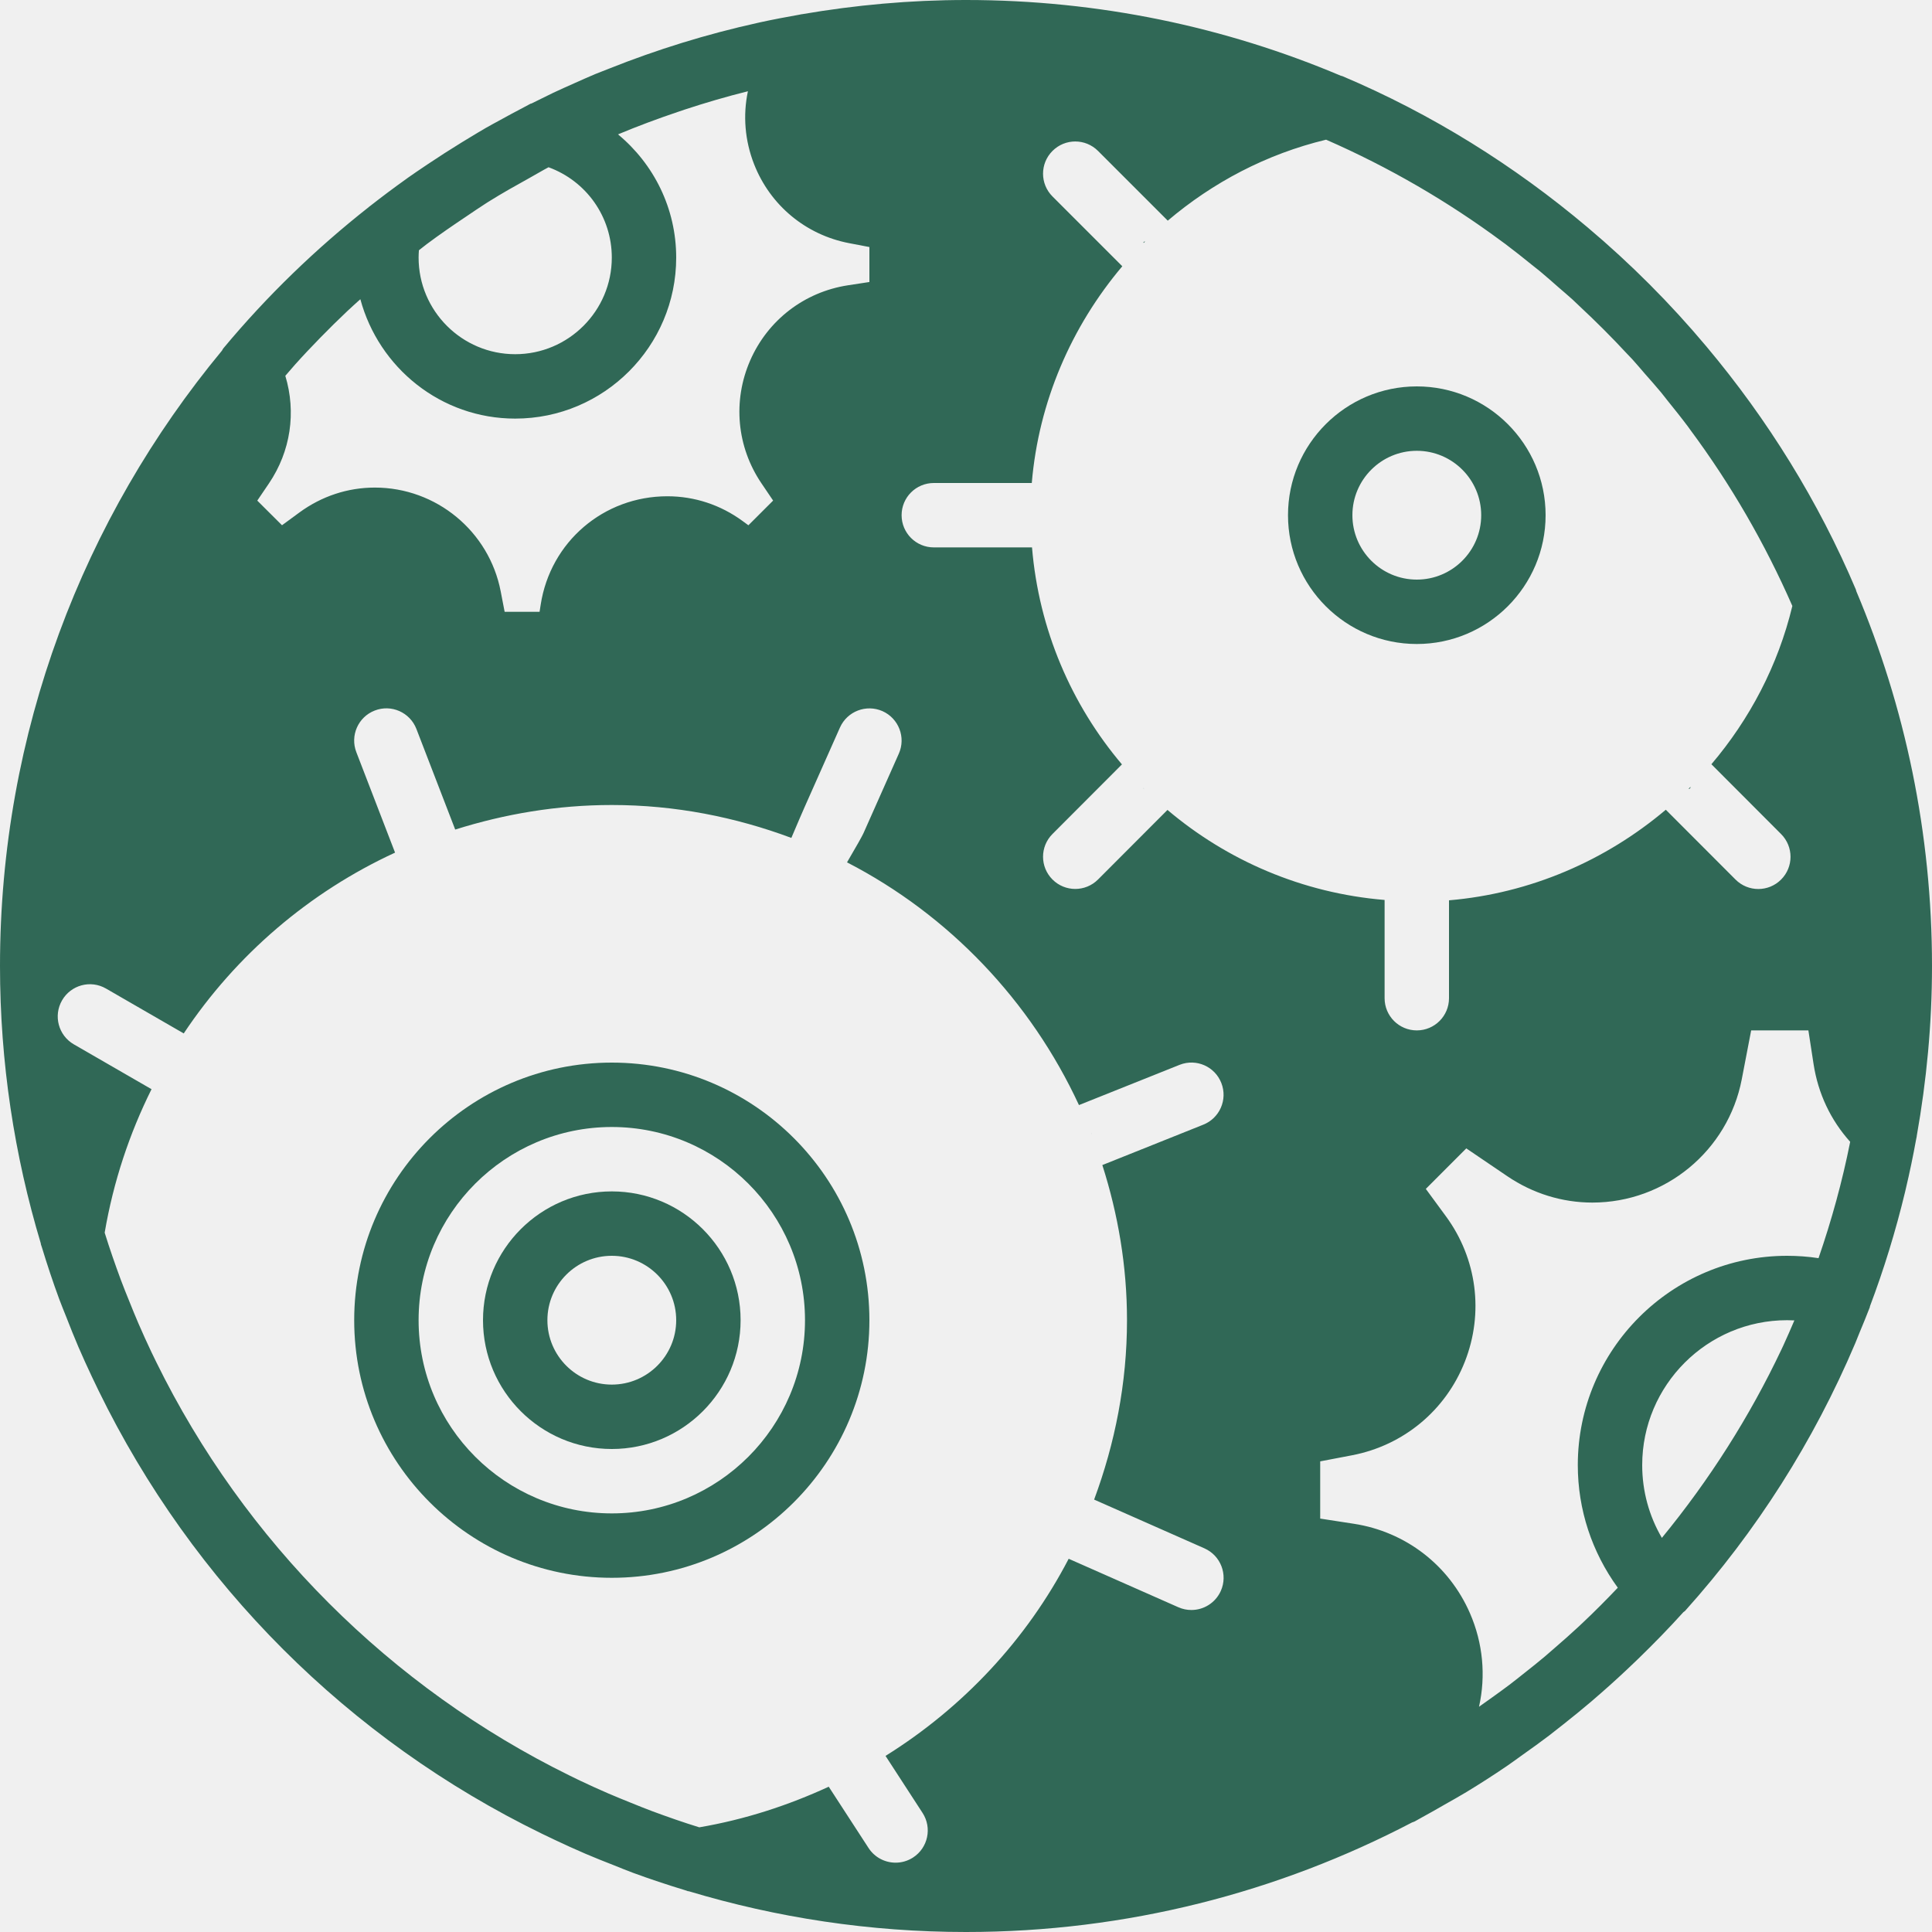
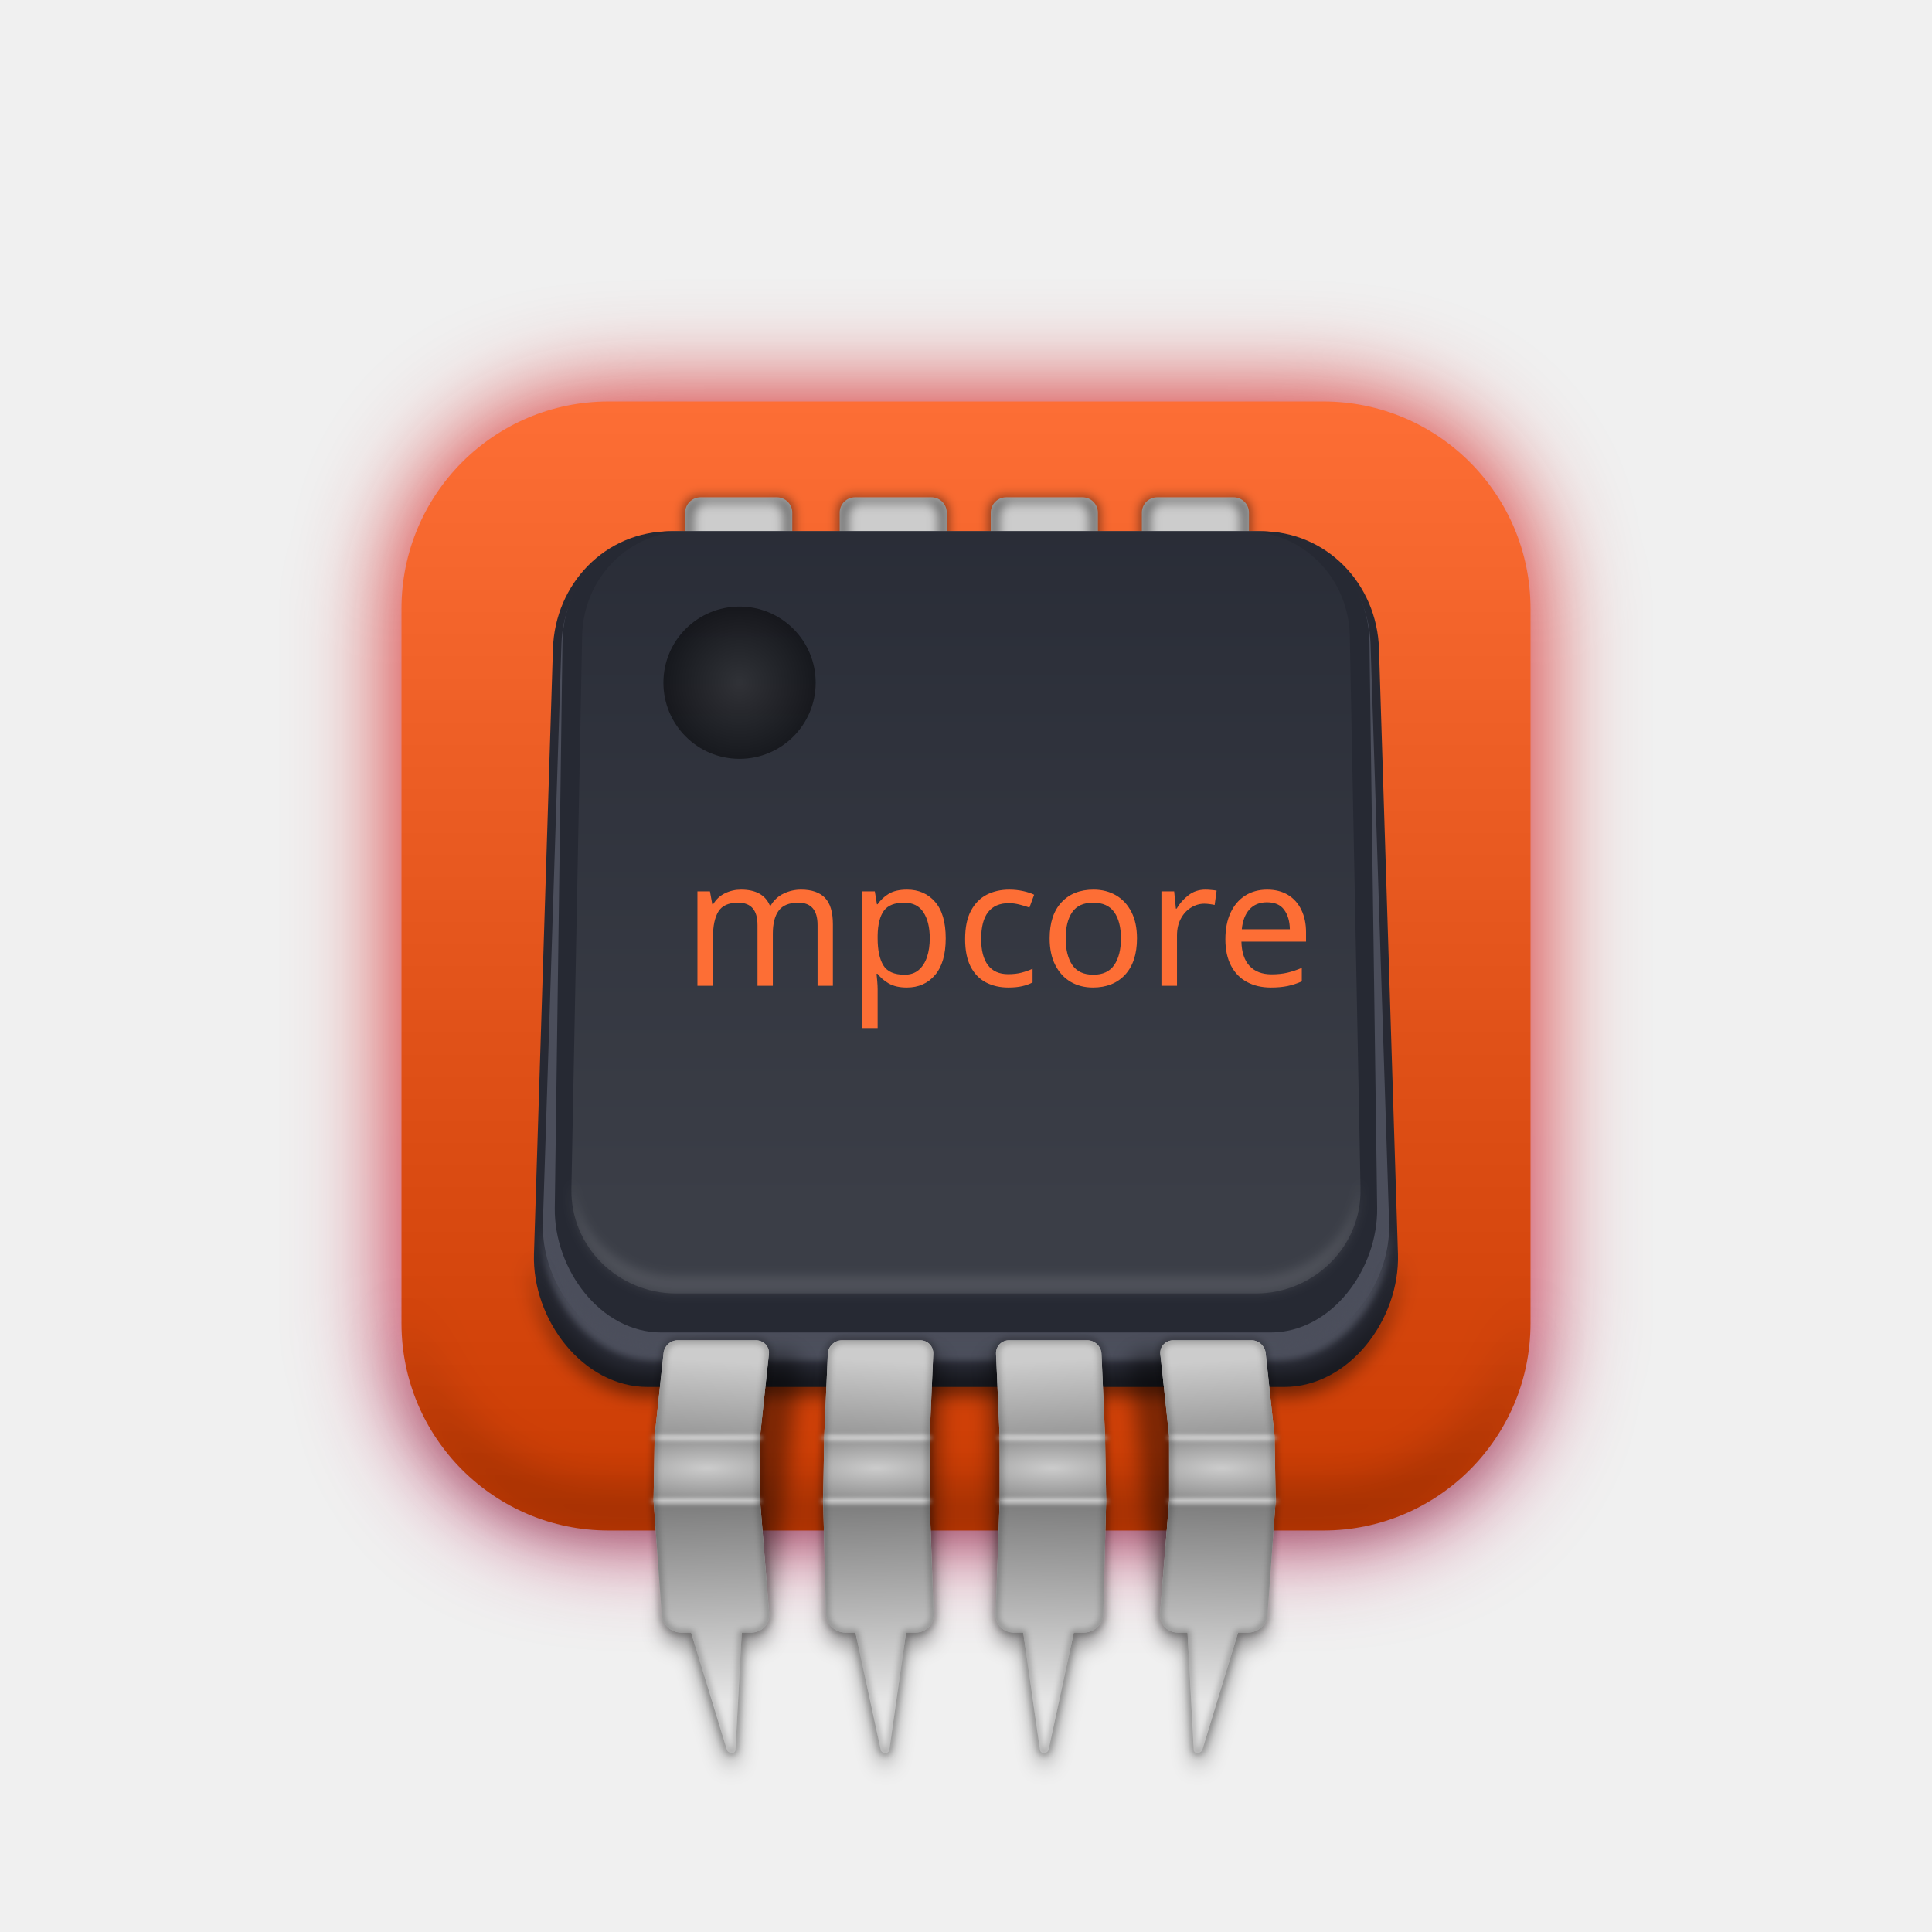
- <svg xmlns="http://www.w3.org/2000/svg" width="60" height="60">
-   <g>
-     <rect fill="none" id="canvas_background" height="62" width="62" y="-1" x="-1" />
+ <svg xmlns="http://www.w3.org/2000/svg" xmlns:xlink="http://www.w3.org/1999/xlink" height="512" viewBox="0 0 384 384" width="512">
+   <defs>
+     <linearGradient gradientUnits="userSpaceOnUse" x1="191.998" y1="79.798" x2="191.998" y2="304.198" id="gradient-0">
+       <stop offset="0" style="stop-color: rgba(253, 110, 53, 1)" />
+       <stop offset="1" style="stop-color: rgba(202, 59, 2, 1)" />
+     </linearGradient>
+   </defs>
+   <linearGradient id="a">
+     <stop offset="0" stop-color="#ccc" />
+     <stop offset="1" stop-color="#999" />
+   </linearGradient>
+   <linearGradient id="b">
+     <stop offset="0" stop-color="#ccc" />
+     <stop offset="1" stop-color="#808080" />
+   </linearGradient>
+   <linearGradient id="c">
+     <stop offset="0" stop-color="#e6e6e6" />
+     <stop offset="1" stop-color="#808080" />
+   </linearGradient>
+   <linearGradient id="d" gradientUnits="userSpaceOnUse" x1="192.761" x2="192.761" y1="290.499" y2="204.071">
+     <stop offset="0" stop-color="#b8174c" />
+     <stop offset="1" stop-color="#d41919" />
+   </linearGradient>
+   <filter id="e" color-interpolation-filters="sRGB" height="1.51" width="1.111" x="-.055" y="-.255">
+     <feGaussianBlur stdDeviation="6.899" />
+   </filter>
+   <filter id="f" color-interpolation-filters="sRGB" height="1.213" width="1.031" x="-.015" y="-.106">
+     <feGaussianBlur stdDeviation="2.842" />
+   </filter>
+   <filter id="g" color-interpolation-filters="sRGB" height="1.123" width="1.019" x="-.01" y="-.061">
+     <feGaussianBlur stdDeviation="1.432" />
+   </filter>
+   <filter id="h" color-interpolation-filters="sRGB" height="1.364" width="1.057" x="-.028" y="-.182">
+     <feGaussianBlur stdDeviation="5.727" />
+   </filter>
+   <radialGradient id="i" cx="146.979" cy="135.694" gradientUnits="userSpaceOnUse" r="15.131">
+     <stop offset="0" stop-color="#333" />
+     <stop offset="1" />
+   </radialGradient>
+   <linearGradient id="j" gradientUnits="userSpaceOnUse" x1="187.276" x2="187.276" y1="239.744" y2="104.631">
+     <stop offset="0" stop-color="#fff" />
+     <stop offset="1" stop-color="#4c4f5c" />
+   </linearGradient>
+   <filter id="k" color-interpolation-filters="sRGB" height="1.216" width="1.216" x="-.108" y="-.108">
+     <feGaussianBlur stdDeviation="10.098" />
+   </filter>
+   <filter id="l" color-interpolation-filters="sRGB" height="1.371" width="1.237" x="-.118" y="-.186">
+     <feGaussianBlur stdDeviation="1.097" />
+   </filter>
+   <linearGradient id="m" gradientUnits="userSpaceOnUse" x1="207.944" x2="208.919" y1="338.081" y2="299.845" xlink:href="#c" />
+   <radialGradient id="n" cx="198.69" cy="270.6" gradientTransform="matrix(3.568 .00000008 .03147 .9666 -508.28 30.237)" gradientUnits="userSpaceOnUse" r="8.339" xlink:href="#b" />
+   <linearGradient id="o" gradientTransform="matrix(1.2752 0 .055326 1.274 -52.835 -53.159)" gradientUnits="userSpaceOnUse" x1="193.26" x2="193.92" y1="254.04" y2="265.75" xlink:href="#a" />
+   <filter id="p" color-interpolation-filters="sRGB" height="2.754" width="1.111" x="-.056" y="-.877">
+     <feGaussianBlur stdDeviation=".406" />
+   </filter>
+   <radialGradient id="q" cx="198.69" cy="270.6" gradientTransform="matrix(3.568 .00000008 .03147 .9666 -474.59 30.237)" gradientUnits="userSpaceOnUse" r="8.339" xlink:href="#b" />
+   <linearGradient id="r" gradientTransform="matrix(1.2752 0 .055326 1.274 -19.14 -53.159)" gradientUnits="userSpaceOnUse" x1="193.26" x2="193.92" y1="254.04" y2="265.75" xlink:href="#a" />
+   <linearGradient id="s" gradientUnits="userSpaceOnUse" x1="241.639" x2="242.614" y1="338.081" y2="299.845" xlink:href="#c" />
+   <radialGradient id="t" cx="198.69" cy="270.6" gradientTransform="matrix(-3.568 .00000008 -.03147 .9666 891.74 30.237)" gradientUnits="userSpaceOnUse" r="8.339" xlink:href="#b" />
+   <linearGradient id="u" gradientTransform="matrix(-1.2752 0 -.055326 1.274 436.29 -53.159)" gradientUnits="userSpaceOnUse" x1="193.26" x2="193.92" y1="254.04" y2="265.75" xlink:href="#a" />
+   <linearGradient id="v" gradientTransform="matrix(-.95639 0 0 .95639 436.29 -53.159)" gradientUnits="userSpaceOnUse" x1="272.67" x2="273.69" y1="409.08" y2="369.1" xlink:href="#c" />
+   <radialGradient id="w" cx="198.69" cy="270.6" gradientTransform="matrix(-3.568 .00000008 -.03147 .9666 858.04 30.237)" gradientUnits="userSpaceOnUse" r="8.339" xlink:href="#b" />
+   <linearGradient id="x" gradientTransform="matrix(-1.2752 0 -.055326 1.274 402.6 -53.159)" gradientUnits="userSpaceOnUse" x1="193.26" x2="193.92" y1="254.04" y2="265.75" xlink:href="#a" />
+   <linearGradient id="y" gradientTransform="matrix(-.95639 0 0 .95639 402.6 -53.159)" gradientUnits="userSpaceOnUse" x1="272.67" x2="273.69" y1="409.08" y2="369.1" xlink:href="#c" />
+   <filter id="z" color-interpolation-filters="sRGB" height="1.118" width="1.356" x="-.178" y="-.059">
+     <feGaussianBlur stdDeviation="2.117" />
+   </filter>
+   <filter id="A" color-interpolation-filters="sRGB" height="1.118" width="1.426" x="-.213" y="-.059">
+     <feGaussianBlur stdDeviation="2.117" />
+   </filter>
+   <filter id="B" color-interpolation-filters="sRGB" height="1.04" width="1.027" x="-.013" y="-.02">
+     <feGaussianBlur stdDeviation=".917" />
+   </filter>
+   <rect fill="url(#d)" filter="url(#k)" height="224.4" rx="41.174" stroke-width=".71" width="224.4" x="79.798" y="79.798" />
+   <rect height="224.4" rx="41.174" stroke-width=".71" width="224.4" x="79.798" y="79.798" style="fill: url(#gradient-0);" />
+   <path d="m106.4 340.71v10c0 30.414 24.485 54.898 54.898 54.898h189.41c30.414 0 54.898-24.485 54.898-54.898v-10c0 30.414-24.485 54.898-54.898 54.898h-189.41c-30.414 0-54.898-24.485-54.898-54.898z" filter="url(#e)" opacity=".3" stroke-width=".946" transform="scale(.75)" />
+   <rect fill="#ccc" height="13.571" rx="3.054" stroke-width=".956" width="21.293" x="136.18" y="98.84" />
+   <path d="m-281.87 97.314c-1.769 0-3.193 1.424-3.193 3.193v7.803c0 1.769 1.424 3.195 3.193 3.195h15.877c1.769 0 3.193-1.426 3.193-3.195v-7.803c0-1.769-1.424-3.193-3.193-3.193zm1.402 1.254h13.07c1.456 0 2.629 1.172 2.629 2.629v6.424c0 1.456-1.172 2.629-2.629 2.629h-13.07c-1.456 0-2.629-1.172-2.629-2.629v-6.424c0-1.456 1.172-2.629 2.629-2.629z" filter="url(#l)" opacity=".509" transform="matrix(.98513 0 0 .98513 416.68 2.7678)" />
+   <rect fill="#ccc" height="13.571" rx="3.054" stroke-width=".956" width="21.293" x="166.89" y="98.84" />
+   <path d="m-281.87 97.314c-1.769 0-3.193 1.424-3.193 3.193v7.803c0 1.769 1.424 3.195 3.193 3.195h15.877c1.769 0 3.193-1.426 3.193-3.195v-7.803c0-1.769-1.424-3.193-3.193-3.193zm1.402 1.254h13.07c1.456 0 2.629 1.172 2.629 2.629v6.424c0 1.456-1.172 2.629-2.629 2.629h-13.07c-1.456 0-2.629-1.172-2.629-2.629v-6.424c0-1.456 1.172-2.629 2.629-2.629z" filter="url(#l)" opacity=".509" transform="matrix(.98513 0 0 .98513 447.39 2.7678)" />
+   <rect fill="#ccc" height="13.571" rx="3.054" stroke-width=".956" width="21.293" x="196.92" y="98.84" />
+   <path d="m-281.87 97.314c-1.769 0-3.193 1.424-3.193 3.193v7.803c0 1.769 1.424 3.195 3.193 3.195h15.877c1.769 0 3.193-1.426 3.193-3.195v-7.803c0-1.769-1.424-3.193-3.193-3.193zm1.402 1.254h13.07c1.456 0 2.629 1.172 2.629 2.629v6.424c0 1.456-1.172 2.629-2.629 2.629h-13.07c-1.456 0-2.629-1.172-2.629-2.629v-6.424c0-1.456 1.172-2.629 2.629-2.629z" filter="url(#l)" opacity=".509" transform="matrix(.98513 0 0 .98513 477.42 2.7678)" />
+   <rect fill="#ccc" height="13.571" rx="3.054" stroke-width=".956" width="21.293" x="226.95" y="98.84" />
+   <path d="m-281.87 97.314c-1.769 0-3.193 1.424-3.193 3.193v7.803c0 1.769 1.424 3.195 3.193 3.195h15.877c1.769 0 3.193-1.426 3.193-3.195v-7.803c0-1.769-1.424-3.193-3.193-3.193zm1.402 1.254h13.07c1.456 0 2.629 1.172 2.629 2.629v6.424c0 1.456-1.172 2.629-2.629 2.629h-13.07c-1.456 0-2.629-1.172-2.629-2.629v-6.424c0-1.456 1.172-2.629 2.629-2.629z" filter="url(#l)" opacity=".509" transform="matrix(.98513 0 0 .98513 507.45 2.7678)" />
+   <g fill-opacity=".996">
+     <path d="m133.28 105.59h117.43c12.951 0 22.972 10.433 23.377 23.377l3.769 120.29c.406 12.945-9.667 26.416-22.618 26.416h-126.49c-12.951 0-23.024-13.471-22.618-26.416l3.769-120.29c.406-12.945 10.426-23.377 23.377-23.377z" fill="#272a34" stroke-width=".399" />
+     <path d="m134.49 105.59h115.02c12.685 0 22.5 9.984 22.898 22.371l3.692 115.11c.397 12.388-9.468 25.279-22.154 25.279h-123.89c-12.685 0-22.551-12.891-22.154-25.279l3.692-115.11c.397-12.388 10.212-22.371 22.898-22.371z" fill="#4c4f5c" stroke-width=".386" />
+     <path d="m133.69 105.59h116.61c12.126 0 21.723 9.763 21.888 21.888l1.532 112.63c.165 12.125-9.051 24.733-21.177 24.733h-121.1c-12.126 0-21.342-12.608-21.177-24.733l1.532-112.63c.165-12.125 9.762-21.888 21.888-21.888z" fill="#272a34" stroke-width=".374" />
  </g>
-   <g>
-     <g id="svg_1">
-       <path fill="#306856" id="svg_2" d="m19,45c2.206,0 4,-1.794 4,-4s-1.794,-4 -4,-4s-4,1.794 -4,4s1.794,4 4,4zm0,-6c1.103,0 2,0.897 2,2s-0.897,2 -2,2s-2,-0.897 -2,-2s0.897,-2 2,-2z" />
-       <path fill="#306856" id="svg_3" d="m44,12c-2.206,0 -4,1.794 -4,4s1.794,4 4,4s4,-1.794 4,-4s-1.794,-4 -4,-4zm0,6c-1.103,0 -2,-0.897 -2,-2s0.897,-2 2,-2s2,0.897 2,2s-0.897,2 -2,2z" />
-       <path fill="#306856" id="svg_4" d="m19,49c4.411,0 8,-3.589 8,-8s-3.589,-8 -8,-8s-8,3.589 -8,8s3.589,8 8,8zm0,-14c3.309,0 6,2.691 6,6s-2.691,6 -6,6s-6,-2.691 -6,-6s2.691,-6 6,-6z" />
-       <g id="svg_5">
-         <g id="svg_6">
-           <g id="svg_7">
-             <path fill="#306856" id="svg_8" d="m35.529,24.491c-0.007,-0.007 -0.013,-0.013 -0.02,-0.02c0.003,0.004 0.002,0.011 0.005,0.014s0.011,0.003 0.015,0.006z" />
-             <path fill="#306856" id="svg_9" d="m35.516,7.546c0.016,-0.016 0.032,-0.032 0.048,-0.047c-0.016,0.006 -0.038,0.005 -0.049,0.016c-0.005,0.005 0.002,0.022 0.001,0.031z" />
-             <path fill="#306856" id="svg_10" d="m52.503,24.434c-0.023,0.023 -0.045,0.046 -0.068,0.068c0.016,-0.006 0.039,-0.006 0.05,-0.017c0.012,-0.011 0.012,-0.034 0.018,-0.051z" />
-             <path fill="#306856" id="svg_11" d="m57.649,18.36c-0.006,-0.016 -0.006,-0.034 -0.013,-0.05c-1.161,-2.74 -2.739,-5.284 -4.643,-7.551c-1.12,-1.336 -2.354,-2.572 -3.686,-3.695c-2.284,-1.929 -4.85,-3.528 -7.617,-4.699c-0.015,-0.007 -0.032,-0.007 -0.048,-0.012c-3.581,-1.515 -7.516,-2.353 -11.642,-2.353c-1.738,0 -3.44,0.157 -5.098,0.442c-0.003,0 -0.006,0 -0.008,0c-0.028,0.005 -0.056,0.012 -0.085,0.017c-0.405,0.071 -0.808,0.148 -1.207,0.235c-0.023,0.005 -0.047,0.011 -0.07,0.016c-1.591,0.351 -3.134,0.83 -4.621,1.423c-0.142,0.056 -0.286,0.11 -0.427,0.168c-0.22,0.092 -0.436,0.19 -0.654,0.287c-0.22,0.098 -0.44,0.195 -0.657,0.298c-0.171,0.082 -0.34,0.167 -0.51,0.251c-0.05,0.025 -0.1,0.049 -0.15,0.074c-0.013,0.006 -0.028,0.006 -0.041,0.012c-0.059,0.03 -0.116,0.064 -0.175,0.094c-0.142,0.073 -0.282,0.149 -0.422,0.224c-0.122,0.065 -0.243,0.132 -0.364,0.199c-0.142,0.078 -0.285,0.153 -0.425,0.234c-0.169,0.097 -0.334,0.199 -0.501,0.299c-0.083,0.05 -0.167,0.101 -0.25,0.152c-0.35,0.215 -0.696,0.437 -1.038,0.666c-0.033,0.022 -0.066,0.044 -0.098,0.066c-0.179,0.121 -0.359,0.241 -0.535,0.366c-0.021,0.015 -0.04,0.03 -0.061,0.045c-0.376,0.268 -0.745,0.545 -1.109,0.83c-0.011,0.009 -0.023,0.017 -0.034,0.025c-0.002,0.002 -0.004,0.005 -0.006,0.007c-1.644,1.293 -3.162,2.759 -4.518,4.388c-0.018,0.021 -0.027,0.047 -0.042,0.07c-4.303,5.194 -6.894,11.856 -6.894,19.112c0,2.995 0.447,5.887 1.268,8.618c0.002,0.007 -0.001,0.015 0.001,0.022c0.01,0.032 0.022,0.062 0.031,0.094c0.166,0.544 0.344,1.083 0.54,1.613c0.069,0.189 0.148,0.373 0.221,0.56c0.121,0.31 0.243,0.619 0.374,0.923c0.134,0.313 0.276,0.62 0.42,0.927c0.068,0.143 0.135,0.286 0.205,0.427c2.928,6.002 7.763,10.836 13.766,13.762c0.134,0.066 0.27,0.13 0.405,0.194c0.313,0.147 0.627,0.292 0.946,0.428c0.29,0.125 0.584,0.24 0.879,0.356c0.201,0.079 0.399,0.164 0.603,0.238c0.525,0.193 1.059,0.37 1.597,0.534c0.035,0.011 0.068,0.024 0.104,0.035c0.012,0.004 0.025,0.002 0.037,0.005c2.727,0.819 5.614,1.264 8.603,1.264c4.995,0 9.705,-1.234 13.852,-3.402c0.027,-0.011 0.055,-0.017 0.082,-0.031c0.073,-0.038 0.141,-0.082 0.214,-0.12c0.243,-0.131 0.481,-0.269 0.72,-0.406c0.224,-0.128 0.451,-0.252 0.671,-0.386c0.422,-0.256 0.837,-0.523 1.245,-0.8c0.175,-0.118 0.343,-0.245 0.515,-0.367c0.272,-0.193 0.543,-0.386 0.808,-0.588c0.149,-0.114 0.295,-0.231 0.442,-0.347c0.295,-0.232 0.585,-0.469 0.871,-0.712c0.107,-0.091 0.213,-0.183 0.318,-0.276c0.348,-0.304 0.688,-0.617 1.021,-0.937c0.039,-0.038 0.079,-0.074 0.118,-0.113c0.482,-0.468 0.952,-0.949 1.402,-1.448c0.015,-0.015 0.037,-0.021 0.051,-0.038c2.222,-2.475 3.994,-5.267 5.285,-8.31c0.047,-0.11 0.089,-0.222 0.134,-0.332c0.108,-0.262 0.218,-0.522 0.319,-0.788c0.004,-0.01 0.002,-0.021 0.005,-0.031c0.435,-1.152 0.799,-2.338 1.091,-3.552c0.008,-0.034 0.016,-0.069 0.024,-0.104c0.12,-0.507 0.227,-1.018 0.32,-1.534c0.005,-0.027 0.012,-0.053 0.017,-0.08c0.001,-0.006 0,-0.012 0.001,-0.018c0.305,-1.716 0.474,-3.478 0.474,-5.28c0,-4.126 -0.838,-8.059 -2.351,-11.64zm-28.649,-3.36l3.043,0c0.213,-2.527 1.233,-4.864 2.811,-6.731l-2.168,-2.168c-0.391,-0.391 -0.391,-1.023 0,-1.414s1.023,-0.391 1.414,0l2.166,2.166c1.395,-1.185 3.063,-2.069 4.917,-2.515c1.948,0.852 3.782,1.917 5.47,3.169c0.033,0.025 0.067,0.048 0.1,0.073c0.275,0.206 0.542,0.42 0.809,0.636c0.086,0.069 0.175,0.136 0.26,0.206c0.2,0.166 0.394,0.339 0.589,0.51c0.142,0.124 0.287,0.244 0.427,0.372c0.074,0.068 0.145,0.14 0.219,0.208c0.508,0.473 0.998,0.963 1.47,1.472c0.055,0.059 0.112,0.115 0.167,0.175c0.132,0.145 0.258,0.297 0.387,0.445c0.166,0.19 0.335,0.377 0.496,0.572c0.073,0.088 0.142,0.18 0.214,0.27c0.213,0.264 0.425,0.528 0.628,0.799c0.028,0.037 0.054,0.076 0.082,0.114c1.25,1.685 2.311,3.516 3.162,5.46c-0.446,1.854 -1.329,3.52 -2.514,4.915l2.164,2.168c0.391,0.391 0.391,1.023 0,1.414c-0.195,0.195 -0.451,0.293 -0.707,0.293s-0.512,-0.098 -0.707,-0.293l-2.166,-2.169c-1.868,1.579 -4.206,2.599 -6.733,2.813l0,3.04c0,0.553 -0.448,1 -1,1s-1,-0.447 -1,-1l0,-3.051c-2.559,-0.212 -4.89,-1.227 -6.743,-2.796l-2.157,2.161c-0.195,0.195 -0.451,0.293 -0.707,0.293s-0.512,-0.098 -0.707,-0.293c-0.391,-0.391 -0.391,-1.023 0,-1.414l2.157,-2.161c-1.568,-1.852 -2.58,-4.182 -2.793,-6.739l-3.05,0c-0.552,0 -1,-0.447 -1,-1s0.448,-1 1,-1zm-15.99,-7.228c0.081,-0.062 0.159,-0.127 0.24,-0.188c0.402,-0.301 0.816,-0.584 1.233,-0.863c0.203,-0.135 0.403,-0.276 0.609,-0.406c0.027,-0.017 0.053,-0.034 0.08,-0.051c0.422,-0.264 0.856,-0.507 1.291,-0.748c0.192,-0.106 0.379,-0.22 0.573,-0.322c1.172,0.429 1.964,1.536 1.964,2.806c0,1.654 -1.346,3 -3,3s-3,-1.346 -3,-3c0,-0.075 0.004,-0.151 0.01,-0.228zm-4.658,7.241c0.677,-1 0.851,-2.209 0.509,-3.342c0.1,-0.115 0.198,-0.232 0.299,-0.345c0.255,-0.285 0.518,-0.562 0.784,-0.835c0.275,-0.283 0.557,-0.559 0.843,-0.83c0.133,-0.125 0.269,-0.247 0.404,-0.369c0.573,2.128 2.502,3.708 4.809,3.708c2.757,0 5,-2.243 5,-5c0,-1.527 -0.693,-2.904 -1.807,-3.827c0.612,-0.256 1.235,-0.488 1.865,-0.7c0.065,-0.022 0.129,-0.044 0.194,-0.066c0.65,-0.214 1.308,-0.407 1.975,-0.573c-0.157,0.745 -0.097,1.53 0.193,2.268c0.5,1.274 1.602,2.19 2.947,2.449l0.633,0.121l0,1.086l-0.667,0.102c-1.353,0.208 -2.488,1.081 -3.036,2.336c-0.548,1.256 -0.417,2.683 0.352,3.816l0.361,0.534l-0.768,0.767l-0.177,-0.13c-0.688,-0.505 -1.498,-0.771 -2.339,-0.771c-1.98,0 -3.635,1.417 -3.935,3.37l-0.034,0.218l-1.085,0l-0.122,-0.632c-0.359,-1.869 -2.003,-3.226 -3.909,-3.226c-0.842,0 -1.651,0.268 -2.339,0.771l-0.544,0.399l-0.768,-0.765l0.362,-0.534zm29.562,34.393c-0.166,0.372 -0.531,0.594 -0.914,0.594c-0.136,0 -0.273,-0.027 -0.406,-0.086l-3.405,-1.505c-1.306,2.51 -3.275,4.616 -5.688,6.122l1.15,1.771c0.301,0.464 0.169,1.083 -0.294,1.384c-0.168,0.109 -0.357,0.161 -0.543,0.161c-0.327,0 -0.648,-0.16 -0.84,-0.455l-1.237,-1.904c-1.255,0.578 -2.595,1.018 -4.019,1.261c-0.003,-0.001 -0.005,-0.001 -0.008,-0.002c-0.493,-0.152 -0.977,-0.322 -1.458,-0.5c-0.225,-0.083 -0.446,-0.175 -0.668,-0.264c-0.23,-0.092 -0.459,-0.186 -0.686,-0.283c-0.297,-0.129 -0.593,-0.262 -0.885,-0.401c-0.107,-0.051 -0.213,-0.104 -0.32,-0.156c-5.57,-2.738 -10.103,-7.271 -12.839,-12.841c-0.051,-0.104 -0.102,-0.208 -0.152,-0.313c-0.14,-0.293 -0.273,-0.59 -0.403,-0.889c-0.098,-0.227 -0.191,-0.456 -0.283,-0.686c-0.089,-0.221 -0.18,-0.442 -0.263,-0.666c-0.178,-0.482 -0.348,-0.968 -0.501,-1.462c0,-0.002 -0.001,-0.003 -0.001,-0.005c0.271,-1.588 0.771,-3.081 1.455,-4.455l-2.413,-1.393c-0.478,-0.276 -0.642,-0.888 -0.366,-1.366c0.276,-0.478 0.886,-0.644 1.366,-0.366l2.413,1.393c1.627,-2.442 3.898,-4.386 6.563,-5.615l-1.202,-3.118c-0.2,-0.515 0.055,-1.095 0.57,-1.294c0.514,-0.202 1.094,0.055 1.294,0.569l1.206,3.127c1.538,-0.485 3.167,-0.763 4.863,-0.763c1.963,0 3.836,0.373 5.576,1.022c0.203,-0.481 0.361,-0.842 0.411,-0.956l1.099,-2.473c0.226,-0.504 0.815,-0.73 1.32,-0.508c0.504,0.225 0.732,0.815 0.508,1.32l-1.099,2.473c-0.04,0.089 -0.234,0.434 -0.51,0.903c3.165,1.633 5.702,4.298 7.203,7.538l3.129,-1.251c0.517,-0.203 1.095,0.055 1.294,0.569c0.2,0.515 -0.055,1.094 -0.57,1.294l-3.127,1.251c0.487,1.523 0.766,3.136 0.766,4.818c0,1.961 -0.375,3.831 -1.021,5.571l3.427,1.515c0.505,0.225 0.732,0.815 0.508,1.32zm17.467,-7.617c-0.018,0.039 -0.036,0.077 -0.054,0.115c-0.992,2.097 -2.245,4.064 -3.716,5.856c-0.398,-0.68 -0.611,-1.454 -0.611,-2.26c0,-2.481 2.019,-4.5 4.5,-4.5c0.076,0 0.151,0.002 0.226,0.006c-0.113,0.262 -0.225,0.525 -0.345,0.783zm1.095,-2.716c-0.322,-0.049 -0.648,-0.073 -0.976,-0.073c-3.584,0 -6.5,2.916 -6.5,6.5c0,1.386 0.44,2.705 1.242,3.808c-0.355,0.373 -0.717,0.739 -1.093,1.092c-0.037,0.035 -0.073,0.07 -0.11,0.104c-0.25,0.233 -0.507,0.459 -0.766,0.683c-0.098,0.085 -0.195,0.172 -0.295,0.256c-0.203,0.172 -0.412,0.337 -0.621,0.502c-0.16,0.127 -0.318,0.255 -0.481,0.378c-0.16,0.121 -0.323,0.238 -0.486,0.356c-0.152,0.11 -0.304,0.219 -0.458,0.326c0.215,-0.959 0.125,-1.974 -0.283,-2.909c-0.65,-1.49 -1.998,-2.527 -3.604,-2.774l-1.045,-0.161l0,-1.777l0.994,-0.19c1.597,-0.308 2.905,-1.395 3.499,-2.908c0.594,-1.513 0.375,-3.199 -0.587,-4.511l-0.626,-0.853l1.257,-1.258l1.281,0.869c0.787,0.532 1.698,0.814 2.634,0.814c2.262,0 4.213,-1.61 4.64,-3.828l0.292,-1.519l1.777,0l0.161,1.046c0.141,0.915 0.53,1.739 1.137,2.414c-0.244,1.23 -0.577,2.436 -0.983,3.613z" />
-           </g>
-           <path fill="#306856" id="svg_12" d="m33.91,35.221c-0.004,-0.01 -0.008,-0.019 -0.012,-0.028c0.001,0.004 0.001,0.008 0.002,0.012c0.003,0.006 0.007,0.01 0.01,0.016z" />
-         </g>
-       </g>
-     </g>
-     <g id="svg_13" />
-     <g id="svg_14" />
-     <g id="svg_15" />
-     <g id="svg_16" />
-     <g id="svg_17" />
-     <g id="svg_18" />
-     <g id="svg_19" />
-     <g id="svg_20" />
-     <g id="svg_21" />
-     <g id="svg_22" />
-     <g id="svg_23" />
-     <g id="svg_24" />
-     <g id="svg_25" />
-     <g id="svg_26" />
-     <g id="svg_27" />
-   </g>
+   <path d="m136.53 105.59h110.93c11.535 0 20.598 9.289 20.822 20.822l2.133 109.85c.224 11.533-9.287 20.822-20.822 20.822h-115.2c-11.535 0-21.046-9.289-20.822-20.822l2.133-109.85c.224-11.533 9.287-20.822 20.822-20.822z" fill="url(#j)" opacity=".1" stroke-width=".356" />
+   <circle cx="146.99" cy="135.69" fill="url(#i)" opacity=".5" r="15.131" stroke-width=".356" />
+   <path d="m2132.8 313.54c-1.776 30.333-27.515 54.096-58.453 54.096h-323.98c-30.929 0-56.664-23.749-58.453-54.07l-.107 5.51c-.63 32.436 26.118 58.561 58.56 58.561h323.98c32.442 0 59.19-26.124 58.56-58.561z" fill="#fff" filter="url(#f)" opacity=".1" transform="matrix(.35557 0 0 .35557 -487.97 122.81)" />
+   <path d="m467.34 297.32-.086 2.713c-.838 26.129 19.971 53.32 46.728 53.32h261.33c26.757 0 47.566-27.191 46.728-53.32l-.086-2.713c-1.638 24.559-21.517 48.533-46.642 48.533h-261.33c-25.125 0-45.004-23.975-46.642-48.533z" fill="#4c4f5c" fill-opacity=".996" filter="url(#g)" stroke-width=".815" transform="matrix(.47409 0 0 .47409 -113.62 102.97)" />
+   <path d="m1670.9 354.42-.037 1.213c-1.141 36.406 27.188 74.291 63.611 74.291h355.74c36.424 0 64.752-37.885 63.611-74.291l-.037-1.213c-1.338 34.864-28.745 69.504-63.574 69.504h-355.74c-34.829 0-62.237-34.64-63.574-69.504z" fill-opacity=".996" filter="url(#h)" stroke-width="1.123" transform="matrix(.35557 0 0 .35557 -487.97 123.52)" />
+   <path d="m263.38 334.12c-.195 0-.388.019-.57.057-.182.037-.359.095-.525.166-.999.429-1.664 1.433-1.613 2.609l1.5 54.045c-.055 1.342.572 2.521 1.574 3.217.2.139.415.258.643.355.456.196.962.305 1.5.305h2.002l3.463 24.326c.148 1.039 1.622.873 1.81 0l5.244-24.326h2.078c.537 0 1.055-.107 1.529-.303.237-.098.463-.219.676-.357.426-.278.8-.633 1.096-1.045.148-.206.276-.428.383-.66.213-.464.338-.975.352-1.512l-1.934-54.045c-.06-1.372-1.077-2.511-2.381-2.775h-.002c-.186-.038-.378-.057-.574-.057z" filter="url(#A)" opacity=".4" transform="matrix(.95639 0 0 .95639 -52.835 -50.651)" />
+   <path d="m200.56 266.39c-1.501 0-2.656 1.208-2.591 2.708l.708 16.309.011 12.795-.785 22.583c-.084 2.054 1.501 3.708 3.555 3.708h1.915l3.312 23.265c.141.994 1.552.835 1.732 0l5.015-23.265h1.988c2.054 0 3.806-1.653 3.859-3.708l.581-22.583-.222-12.795-.708-16.309c-.065-1.5-1.327-2.708-2.828-2.708z" fill="#ccc" stroke-width=".956" />
+   <path d="m198.68 285.41h20.959l.222 12.795h-21.17z" fill="url(#n)" stroke-width=".956" />
+   <path d="m200.56 266.39h15.542c1.501 0 2.761 1.208 2.826 2.708l.708 16.31h-20.959l-.708-16.31c-.065-1.5 1.091-2.708 2.591-2.708z" fill="url(#o)" stroke-width="1.212" />
+   <path d="m198.69 298.2-.785 22.583c-.084 2.054 1.501 3.708 3.555 3.708h1.915l3.312 23.265c.141.994 1.552.835 1.732 0l5.015-23.265h1.988c2.054 0 3.806-1.653 3.859-3.708l.581-22.583z" fill="url(#m)" stroke-width=".956" />
+   <rect fill="#fff" filter="url(#p)" height="1.112" opacity=".57" rx=".556" transform="matrix(1.2381 0 0 .97891 -45.212 28.541)" width="17.539" x="196.82" y="275.07" />
+   <rect fill="#fff" filter="url(#p)" height="1.112" opacity=".57" rx=".556" transform="matrix(1.2381 0 0 .97891 -45.324 15.966)" width="17.539" x="196.82" y="275.07" />
+   <path d="m257.59 334.12c-.195 0-.388.019-.57.057-.182.037-.359.095-.525.166-.999.429-1.664 1.433-1.613 2.609l6.205 54.045c-.055 1.342.572 2.521 1.574 3.217.2.139.415.258.643.355.456.196.962.305 1.5.305h2.002l1.286 24.326c.055 1.048 1.622.873 1.81 0l7.421-24.326h2.078c.537 0 1.055-.107 1.529-.303.237-.098.463-.219.676-.357.426-.278.8-.633 1.096-1.045.148-.206.276-.428.383-.66.213-.464.338-.975.352-1.512l-6.639-54.045c-.06-1.372-1.077-2.511-2.381-2.775h-.002c-.186-.038-.378-.057-.574-.057z" filter="url(#z)" opacity=".4" transform="matrix(.95639 0 0 .95639 -19.14 -50.651)" />
+   <path d="m233.21 266.39c-1.501 0-2.656 1.208-2.591 2.708l1.749 16.309.011 12.795-1.825 22.583c-.084 2.054 1.501 3.708 3.555 3.708h1.915l1.23 23.265c.053 1.002 1.482.817 1.732 0l7.097-23.265h1.988c2.054 0 3.806-1.653 3.859-3.708l1.622-22.583-.222-12.795-1.749-16.309c-.065-1.5-1.327-2.708-2.828-2.708z" fill="#ccc" stroke-width=".956" />
+   <path d="m232.37 285.41h20.959l.222 12.795h-21.17z" fill="url(#q)" stroke-width=".956" />
+   <path d="m233.21 266.39h15.542c1.501 0 2.666 1.215 2.826 2.708l1.749 16.31h-20.959l-1.749-16.31c-.16-1.493 1.091-2.708 2.591-2.708z" fill="url(#r)" stroke-width="1.212" />
+   <path d="m232.38 298.2-1.825 22.583c-.084 2.054 1.501 3.708 3.555 3.708h1.915l1.23 23.265c.053 1.002 1.482.817 1.732 0l7.097-23.265h1.988c2.054 0 3.806-1.653 3.859-3.708l1.622-22.583z" fill="url(#s)" stroke-width=".956" />
+   <rect fill="#fff" filter="url(#p)" height="1.112" opacity=".57" rx=".556" transform="matrix(1.2381 0 0 .97891 -11.517 28.541)" width="17.539" x="196.82" y="275.07" />
+   <rect fill="#fff" filter="url(#p)" height="1.112" opacity=".57" rx=".556" transform="matrix(1.2381 0 0 .97891 -11.629 15.966)" width="17.539" x="196.82" y="275.07" />
+   <path d="m263.38 334.12c-.195 0-.388.019-.57.057-.182.037-.359.095-.525.166-.999.429-1.664 1.433-1.613 2.609l1.5 54.045c-.055 1.342.572 2.521 1.574 3.217.2.139.415.258.643.355.456.196.962.305 1.5.305h2.002l3.463 24.326c.148 1.039 1.622.873 1.81 0l5.244-24.326h2.078c.537 0 1.055-.107 1.529-.303.237-.098.463-.219.676-.357.426-.278.8-.633 1.096-1.045.148-.206.276-.428.383-.66.213-.464.338-.975.352-1.512l-1.934-54.045c-.06-1.372-1.077-2.511-2.381-2.775h-.002c-.186-.038-.378-.057-.574-.057z" filter="url(#A)" opacity=".4" transform="matrix(-.95639 0 0 .95639 436.29 -50.651)" />
+   <path d="m182.9 266.39c1.501 0 2.656 1.208 2.591 2.708l-.708 16.309-.011 12.795.785 22.583c.084 2.054-1.501 3.708-3.555 3.708h-1.915l-3.312 23.265c-.141.994-1.552.835-1.732 0l-5.015-23.265h-1.988c-2.054 0-3.806-1.653-3.859-3.708l-.581-22.583.222-12.795.708-16.309c.065-1.5 1.327-2.708 2.828-2.708z" fill="#ccc" stroke-width=".956" />
+   <path d="m184.78 285.41h-20.959l-.222 12.795h21.17z" fill="url(#t)" stroke-width=".956" />
+   <path d="m182.9 266.39h-15.542c-1.501 0-2.761 1.208-2.826 2.708l-.708 16.31h20.959l.708-16.31c.065-1.5-1.091-2.708-2.591-2.708z" fill="url(#u)" stroke-width="1.212" />
+   <path d="m184.77 298.2.785 22.583c.084 2.054-1.501 3.708-3.555 3.708h-1.915l-3.312 23.265c-.141.994-1.552.835-1.732 0l-5.015-23.265h-1.988c-2.054 0-3.806-1.653-3.859-3.708l-.581-22.583z" fill="url(#v)" stroke-width=".956" />
+   <rect fill="#fff" filter="url(#p)" height="1.112" opacity=".57" rx=".556" transform="matrix(-1.2381 0 0 .97891 428.67 28.541)" width="17.539" x="196.82" y="275.07" />
+   <rect fill="#fff" filter="url(#p)" height="1.112" opacity=".57" rx=".556" transform="matrix(-1.2381 0 0 .97891 428.78 15.966)" width="17.539" x="196.82" y="275.07" />
+   <path d="m257.59 334.12c-.195 0-.388.019-.57.057-.182.037-.359.095-.525.166-.999.429-1.664 1.433-1.613 2.609l6.205 54.045c-.055 1.342.572 2.521 1.574 3.217.2.139.415.258.643.355.456.196.962.305 1.5.305h2.002l1.286 24.326c.055 1.048 1.622.873 1.81 0l7.421-24.326h2.078c.537 0 1.055-.107 1.529-.303.237-.098.463-.219.676-.357.426-.278.8-.633 1.096-1.045.148-.206.276-.428.383-.66.213-.464.338-.975.352-1.512l-6.639-54.045c-.06-1.372-1.077-2.511-2.381-2.775h-.002c-.186-.038-.378-.057-.574-.057z" filter="url(#z)" opacity=".4" transform="matrix(-.95639 0 0 .95639 402.6 -50.651)" />
+   <path d="m150.24 266.39c1.501 0 2.656 1.208 2.591 2.708l-1.749 16.309-.011 12.795 1.825 22.583c.084 2.054-1.501 3.708-3.555 3.708h-1.915l-1.23 23.265c-.053 1.002-1.482.817-1.732 0l-7.097-23.265h-1.988c-2.054 0-3.806-1.653-3.859-3.708l-1.622-22.583.222-12.795 1.749-16.309c.065-1.5 1.327-2.708 2.828-2.708z" fill="#ccc" stroke-width=".956" />
+   <path d="m151.08 285.41h-20.959l-.222 12.795h21.17z" fill="url(#w)" stroke-width=".956" />
+   <path d="m150.24 266.39h-15.542c-1.501 0-2.666 1.215-2.826 2.708l-1.749 16.31h20.959l1.749-16.31c.16-1.493-1.091-2.708-2.591-2.708z" fill="url(#x)" stroke-width="1.212" />
+   <path d="m151.07 298.2 1.825 22.583c.084 2.054-1.501 3.708-3.555 3.708h-1.915l-1.23 23.265c-.053 1.002-1.482.817-1.732 0l-7.097-23.265h-1.988c-2.054 0-3.806-1.653-3.859-3.708l-1.622-22.583z" fill="url(#y)" stroke-width=".956" />
+   <rect fill="#fff" filter="url(#p)" height="1.112" opacity=".57" rx=".556" transform="matrix(-1.2381 0 0 .97891 394.97 28.541)" width="17.539" x="196.82" y="275.07" />
+   <rect fill="#fff" filter="url(#p)" height="1.112" opacity=".57" rx=".556" transform="matrix(-1.2381 0 0 .97891 395.09 15.966)" width="17.539" x="196.82" y="275.07" />
+   <path d="m179.6 354.69c-2.27 0-4.028 1.839-4.266 4.057l-2.334 21.768-.297 17.105 2.162 30.111c0.0.001-0.0.001 0 .002.079 3.016 2.639 5.428 5.644 5.428h2.279l9.355 30.668c.241.79.985 1.22 1.701 1.262.358.021.735-.057 1.045-.293.31-.236.517-.635.541-1.088l1.615-30.549h2.078c3.007 0 5.364-2.459 5.24-5.465v-.01l-2.436-30.1.016-17.014 2.33-21.721c.246-2.294-1.683-4.162-3.953-4.162h-20.723zm43.539 0c-2.269 0-4.171 1.819-4.269 4.088l-.943 21.752-.297 17.078.773 30.123c.078 3.017 2.64 5.43 5.646 5.43h2.246l6.604 30.627c.175.813.92 1.272 1.637 1.309.358.018.733-.066 1.047-.293.314-.227.544-.603.607-1.051l4.356-30.592h2.119c3.006 0 5.359-2.457 5.238-5.461v-.004l-1.045-30.098.014-17.041.943-21.736c.099-2.268-1.684-4.131-3.953-4.131h-20.723zm44.271 0c-2.269 0-4.054 1.863-3.955 4.131l.945 21.736.014 17.041-1.045 30.098v.004c-.121 3.004 2.233 5.461 5.238 5.461h2.119l4.356 30.592c.064.448.293.824.607 1.051.314.227.689.311 1.047.293.717-.036 1.461-.495 1.637-1.309l6.604-30.627h2.246c3.007 0 5.567-2.413 5.644-5.43l.789-30.625h-.023l-.287-16.576-.945-21.752c-.098-2.268-1.999-4.088-4.268-4.088h-20.723zm43.539 0c-2.27 0-4.199 1.868-3.953 4.162l2.33 21.721.014 17.014-2.434 30.1v.01c-.124 3.006 2.233 5.465 5.24 5.465h2.078l1.615 30.549c.024.453.231.852.541 1.088.31.236.687.314 1.045.293.716-.042 1.46-.472 1.701-1.262l9.355-30.668h2.279c3.006 0 5.566-2.412 5.644-5.428l2.162-30.113-.297-17.105-2.334-21.768c-.238-2.218-1.995-4.057-4.266-4.057h-20.723zm-131.35 1h20.723c1.731 0 3.138 1.369 2.957 3.057l-2.334 21.771-.016 17.107 2.436 30.113c.102 2.471-1.77 4.422-4.24 4.422h-3.027l-1.666 31.494c-.011.215-.069.288-.146.348-.078.059-.212.1-.381.09-.337-.02-.711-.257-.803-.557l-9.57-31.375h-3.022c-2.47 0-4.581-1.994-4.644-4.457v-.01l-2.162-30.102.297-17.016 2.33-21.725c.189-1.764 1.538-3.162 3.269-3.162zm43.539 0h20.723c1.733 0 3.028 1.355 2.953 3.088l-.943 21.756-.014 17.08 1.045 30.123v.002c.102 2.471-1.768 4.422-4.238 4.422h-2.986l-4.477 31.451c-.031.215-.106.309-.205.381-.099.072-.245.112-.41.104-.33-.017-.646-.22-.711-.52l-6.771-31.416h-3.055c-2.47 0-4.583-1.994-4.646-4.457l-.773-30.1.297-17.043.943-21.74c.075-1.733 1.537-3.131 3.269-3.131zm44.271 0h20.723c1.733 0 3.192 1.398 3.268 3.131l.945 21.74.295 17.102-.773 30.041c-.063 2.463-2.174 4.457-4.644 4.457h-3.055l-6.771 31.416c-.065.3-.38.503-.711.52-.165.008-.311-.032-.41-.104-.099-.072-.175-.166-.205-.381l-4.477-31.451h-2.986c-2.47 0-4.34-1.951-4.238-4.422v-.002l1.045-30.123-.014-17.08-.945-21.756c-.075-1.733 1.222-3.088 2.955-3.088zm43.539 0h20.723c1.731 0 3.08 1.398 3.269 3.162l2.33 21.725.297 17.016-2.162 30.102v.01c-.063 2.463-2.174 4.457-4.644 4.457h-3.022l-9.57 31.375c-.091.299-.466.537-.803.557-.169.01-.303-.031-.381-.09-.078-.059-.135-.133-.146-.348l-1.666-31.494h-3.027c-2.47 0-4.342-1.951-4.24-4.422l2.434-30.113-.014-17.107-2.334-21.771c-.181-1.688 1.226-3.057 2.957-3.057z" filter="url(#B)" opacity=".397" transform="scale(.75)" />
+   <text style="fill: rgb(253, 110, 53); font-family: Belgium; font-size: 35px; white-space: pre;" x="135.652" y="195.933">mpcore</text>
</svg>
